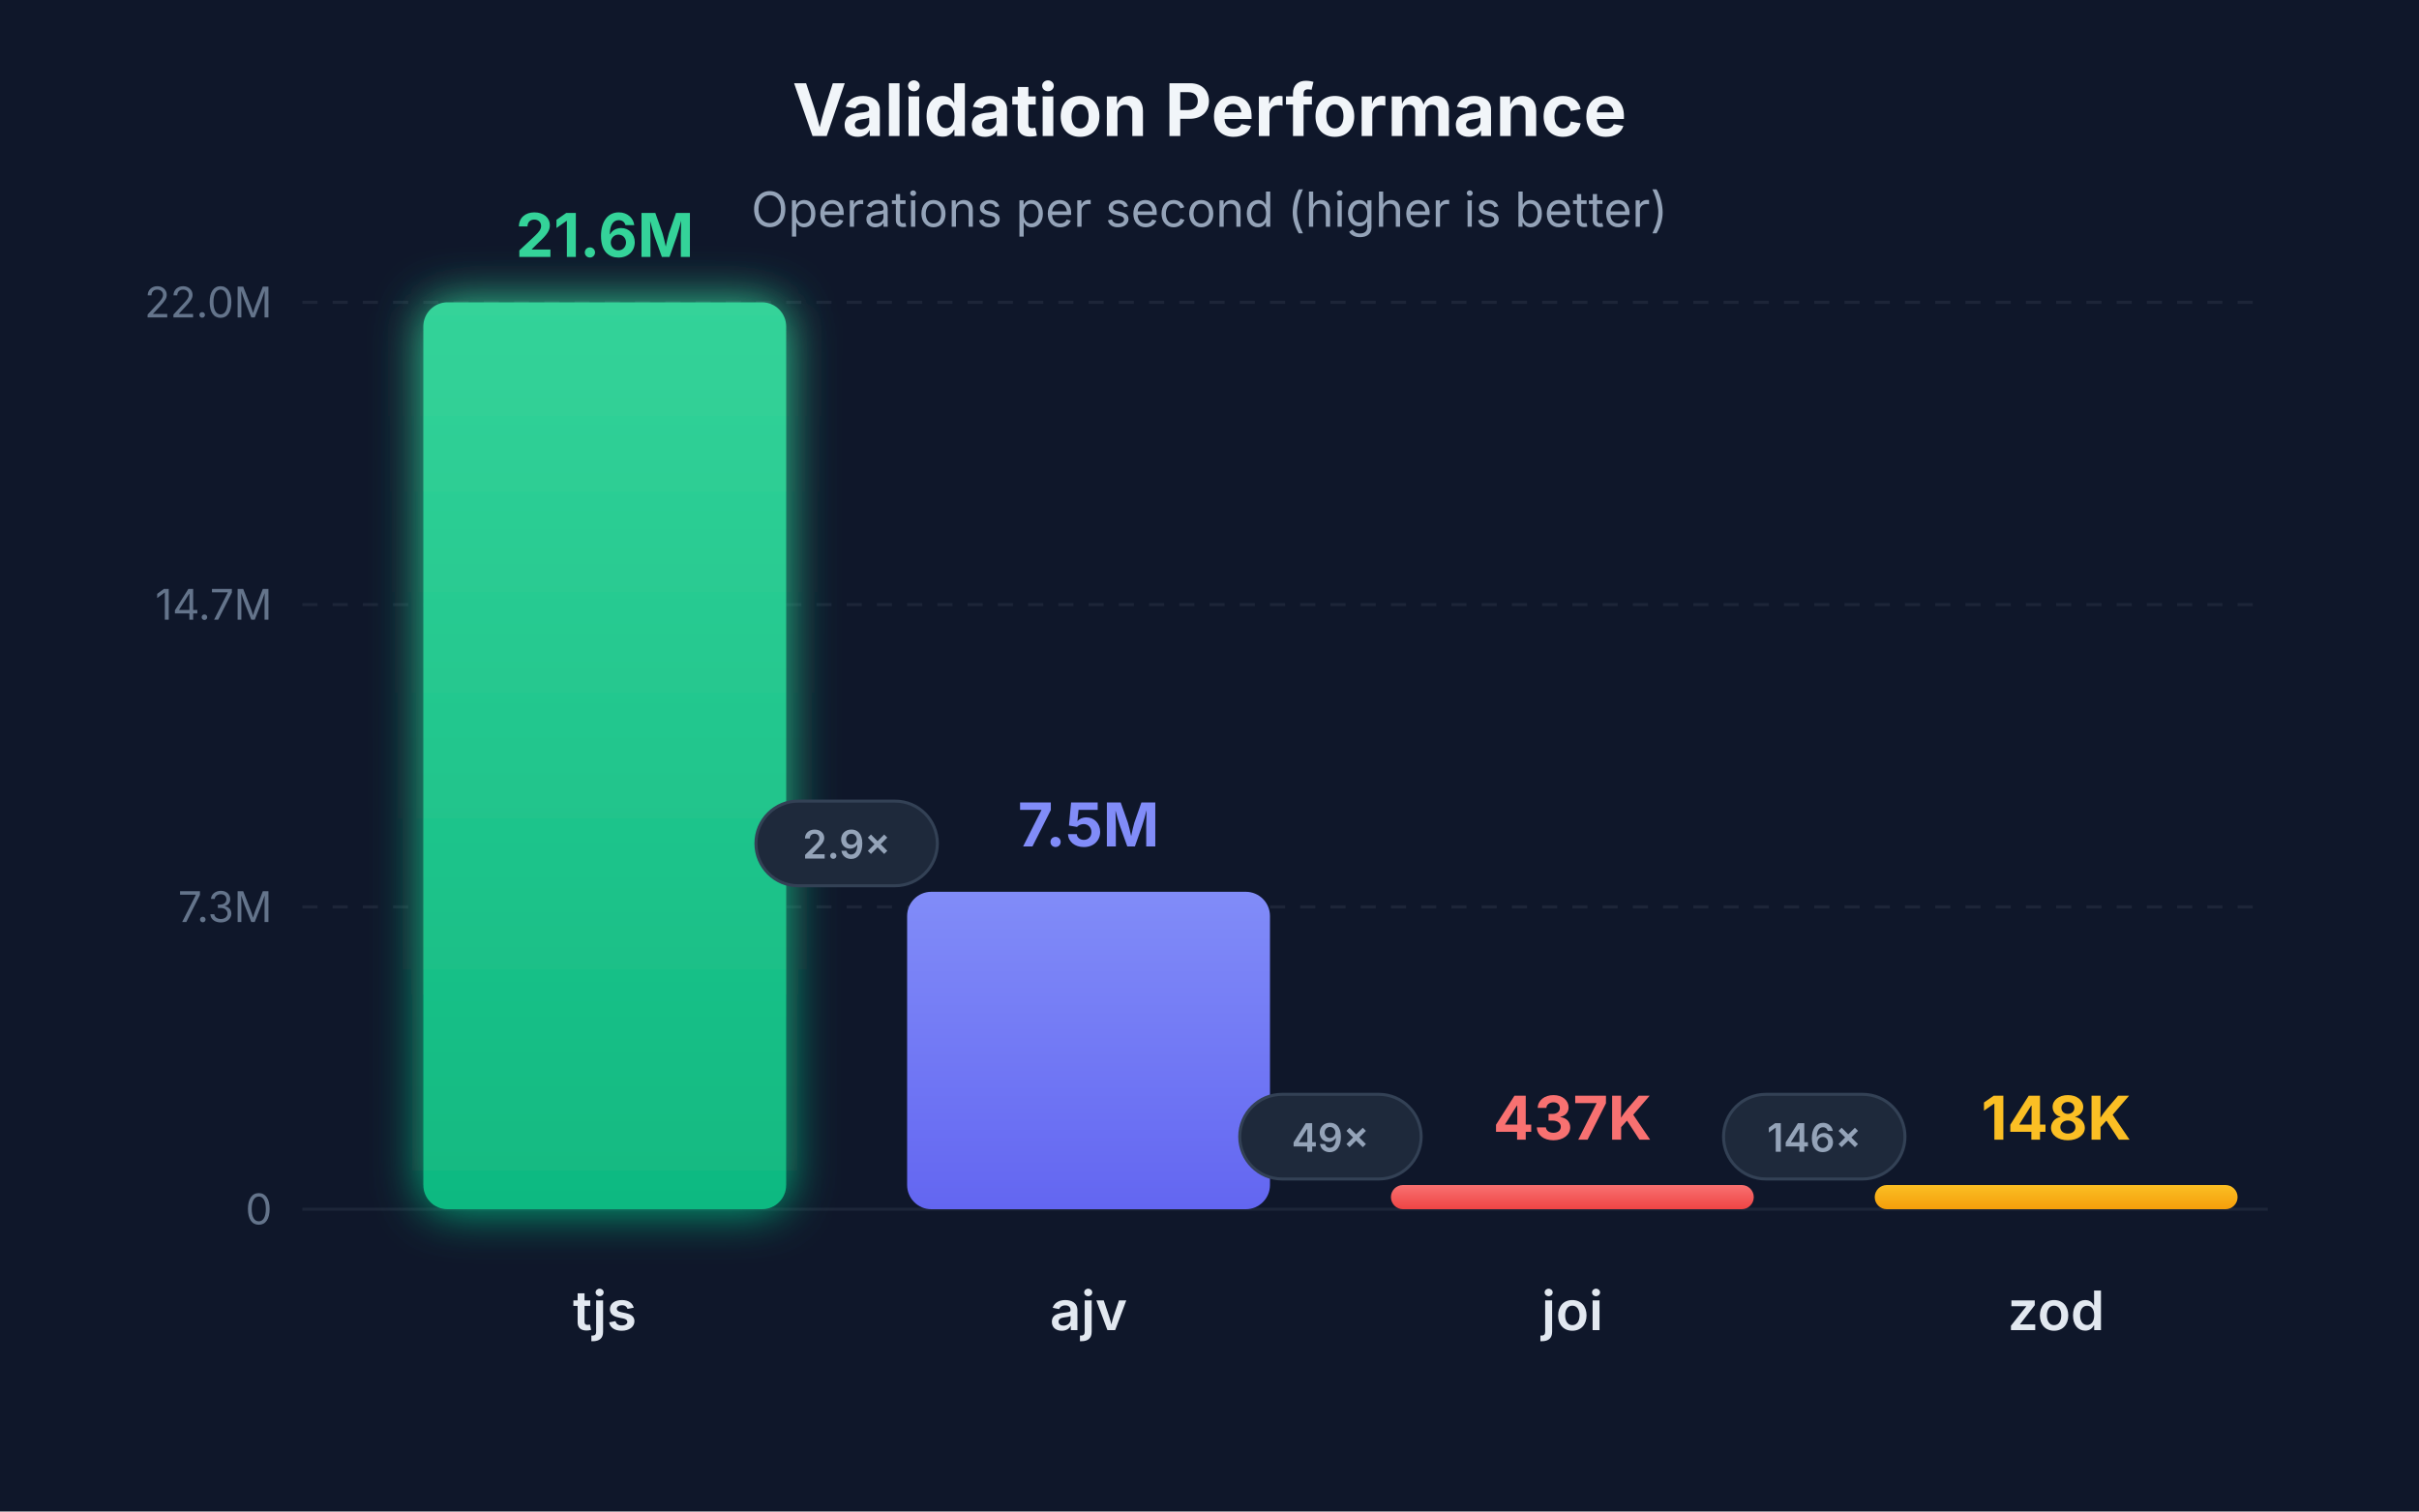
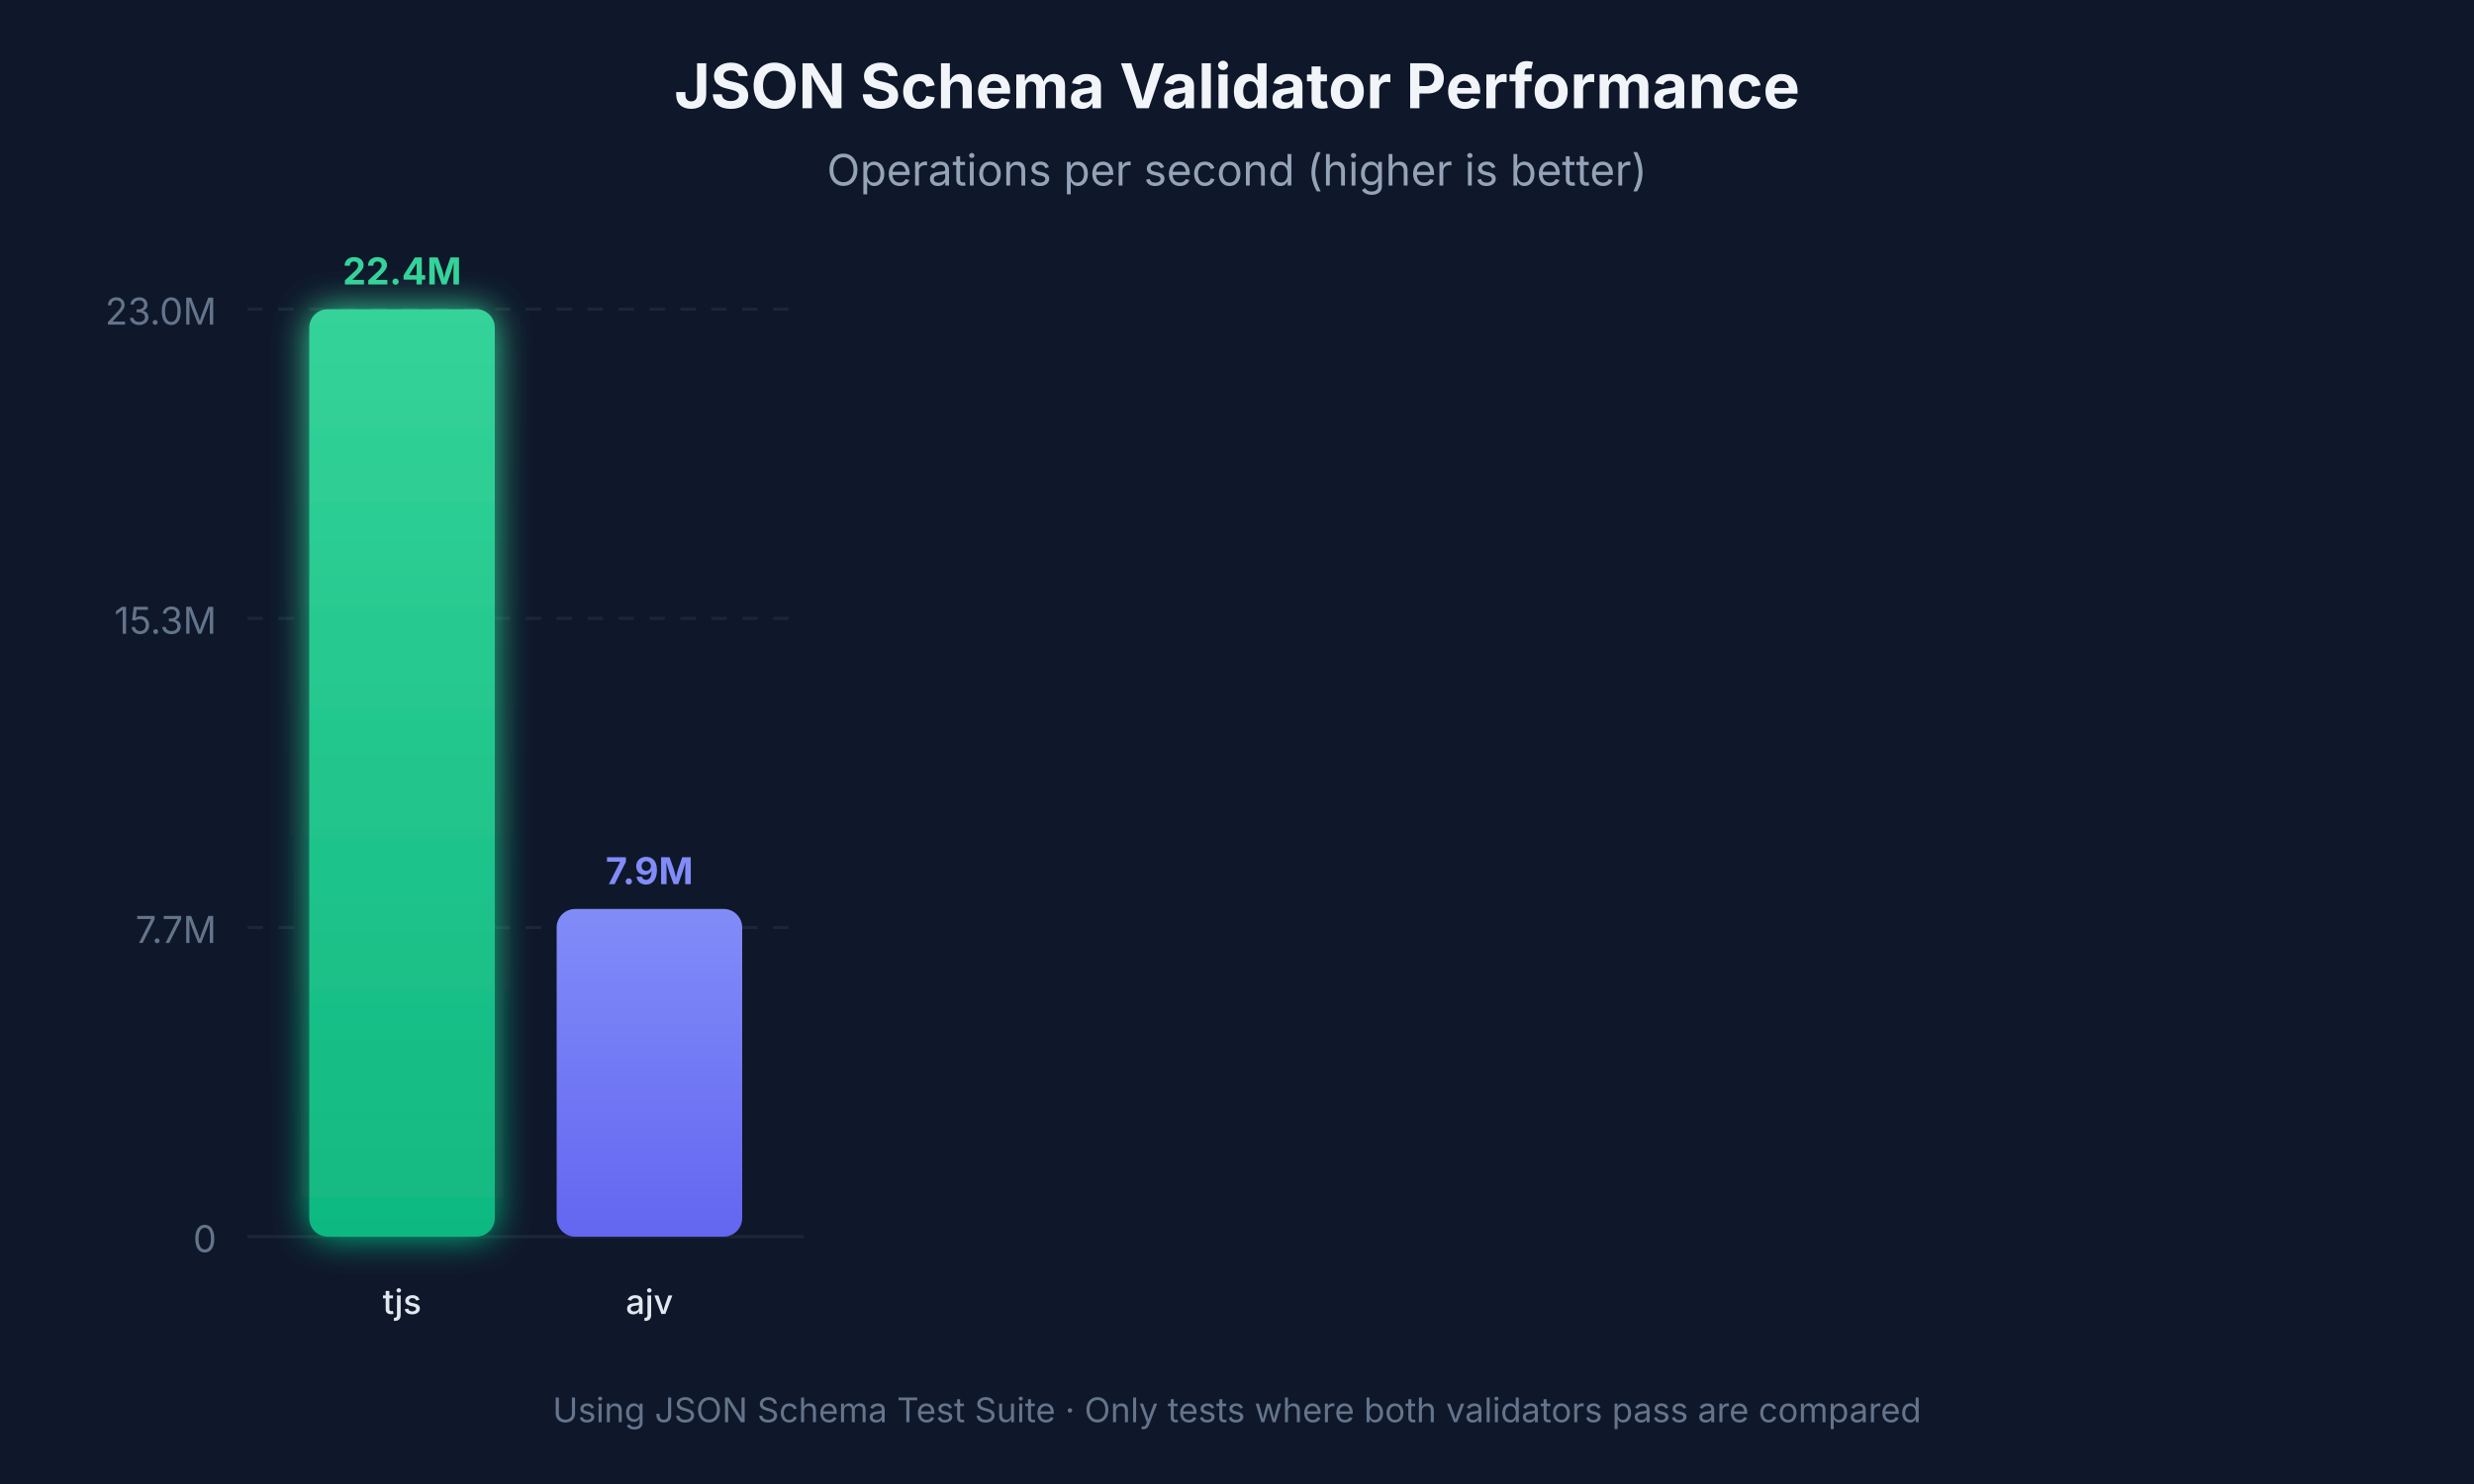
- <svg xmlns="http://www.w3.org/2000/svg" viewBox="0 0 800 500">
+ <svg xmlns="http://www.w3.org/2000/svg" viewBox="0 0 800 480">
  <defs>
    <linearGradient id="grad-tjs" x1="0%" y1="0%" x2="0%" y2="100%">
      <stop offset="0%" style="stop-color:#34d399;stop-opacity:1" />
      <stop offset="100%" style="stop-color:#10b981;stop-opacity:1" />
    </linearGradient>
    <linearGradient id="grad-ajv" x1="0%" y1="0%" x2="0%" y2="100%">
      <stop offset="0%" style="stop-color:#818cf8;stop-opacity:1" />
      <stop offset="100%" style="stop-color:#6366f1;stop-opacity:1" />
    </linearGradient>
-     <linearGradient id="grad-joi" x1="0%" y1="0%" x2="0%" y2="100%">
-       <stop offset="0%" style="stop-color:#f87171;stop-opacity:1" />
-       <stop offset="100%" style="stop-color:#ef4444;stop-opacity:1" />
-     </linearGradient>
-     <linearGradient id="grad-zod" x1="0%" y1="0%" x2="0%" y2="100%">
-       <stop offset="0%" style="stop-color:#fbbf24;stop-opacity:1" />
-       <stop offset="100%" style="stop-color:#f59e0b;stop-opacity:1" />
-     </linearGradient>
    <filter id="glow-tjs" x="-20%" y="-20%" width="140%" height="140%">
-       <feGaussianBlur stdDeviation="8" result="coloredBlur" />
+       <feGaussianBlur stdDeviation="6" result="coloredBlur" />
      <feMerge>
        <feMergeNode in="coloredBlur" />
        <feMergeNode in="SourceGraphic" />
      </feMerge>
    </filter>
  </defs>
-   <rect width="800" height="500" fill="#0f172a" />
+   <rect width="800" height="480" fill="#0f172a" />
  <g opacity="0.1">
-     <line x1="100" y1="400" x2="750" y2="400" stroke="#94a3b8" stroke-width="1" />
-     <line x1="100" y1="300" x2="750" y2="300" stroke="#94a3b8" stroke-width="1" stroke-dasharray="5,5" />
-     <line x1="100" y1="200" x2="750" y2="200" stroke="#94a3b8" stroke-width="1" stroke-dasharray="5,5" />
-     <line x1="100" y1="100" x2="750" y2="100" stroke="#94a3b8" stroke-width="1" stroke-dasharray="5,5" />
+     <line x1="80" y1="400" x2="260" y2="400" stroke="#94a3b8" stroke-width="1" />
+     <line x1="80" y1="300" x2="260" y2="300" stroke="#94a3b8" stroke-width="1" stroke-dasharray="5,5" />
+     <line x1="80" y1="200" x2="260" y2="200" stroke="#94a3b8" stroke-width="1" stroke-dasharray="5,5" />
+     <line x1="80" y1="100" x2="260" y2="100" stroke="#94a3b8" stroke-width="1" stroke-dasharray="5,5" />
  </g>
-   <text x="90" y="405" text-anchor="end" fill="#64748b" font-family="system-ui, -apple-system, sans-serif" font-size="14">0</text>
-   <text x="90" y="305" text-anchor="end" fill="#64748b" font-family="system-ui, -apple-system, sans-serif" font-size="14">7.3M</text>
-   <text x="90" y="205" text-anchor="end" fill="#64748b" font-family="system-ui, -apple-system, sans-serif" font-size="14">14.7M</text>
-   <text x="90" y="105" text-anchor="end" fill="#64748b" font-family="system-ui, -apple-system, sans-serif" font-size="14">22.0M</text>
-   <text x="400" y="45" text-anchor="middle" fill="#f1f5f9" font-family="system-ui, -apple-system, sans-serif" font-size="24" font-weight="bold">Validation Performance</text>
-   <text x="400" y="75" text-anchor="middle" fill="#94a3b8" font-family="system-ui, -apple-system, sans-serif" font-size="16">Operations per second (higher is better)</text>
-   <rect x="140" y="100" width="120" height="300" rx="8" fill="url(#grad-tjs)" filter="url(#glow-tjs)" />
-   <text x="200" y="440" text-anchor="middle" fill="#e2e8f0" font-family="system-ui, -apple-system, sans-serif" font-size="18" font-weight="600">tjs</text>
-   <text x="200" y="85" text-anchor="middle" fill="#34d399" font-family="system-ui, -apple-system, sans-serif" font-size="20" font-weight="bold">21.6M</text>
-   <rect x="300" y="295" width="120" height="105" rx="8" fill="url(#grad-ajv)" />
-   <text x="360" y="440" text-anchor="middle" fill="#e2e8f0" font-family="system-ui, -apple-system, sans-serif" font-size="18" font-weight="600">ajv</text>
-   <text x="360" y="280" text-anchor="middle" fill="#818cf8" font-family="system-ui, -apple-system, sans-serif" font-size="20" font-weight="bold">7.5M</text>
-   <rect x="460" y="392" width="120" height="8" rx="4" fill="url(#grad-joi)" />
-   <text x="520" y="440" text-anchor="middle" fill="#e2e8f0" font-family="system-ui, -apple-system, sans-serif" font-size="18" font-weight="600">joi</text>
-   <text x="520" y="377" text-anchor="middle" fill="#f87171" font-family="system-ui, -apple-system, sans-serif" font-size="20" font-weight="bold">437K</text>
-   <rect x="620" y="392" width="120" height="8" rx="4" fill="url(#grad-zod)" />
-   <text x="680" y="440" text-anchor="middle" fill="#e2e8f0" font-family="system-ui, -apple-system, sans-serif" font-size="18" font-weight="600">zod</text>
-   <text x="680" y="377" text-anchor="middle" fill="#fbbf24" font-family="system-ui, -apple-system, sans-serif" font-size="20" font-weight="bold">148K</text>
-   <rect x="250" y="265" width="60" height="28" rx="14" fill="#1e293b" stroke="#334155" stroke-width="1" />
-   <text x="280" y="284" text-anchor="middle" fill="#94a3b8" font-family="system-ui, -apple-system, sans-serif" font-size="13" font-weight="600">2.9×</text>
-   <rect x="410" y="362" width="60" height="28" rx="14" fill="#1e293b" stroke="#334155" stroke-width="1" />
-   <text x="440" y="381" text-anchor="middle" fill="#94a3b8" font-family="system-ui, -apple-system, sans-serif" font-size="13" font-weight="600">49×</text>
-   <rect x="570" y="362" width="60" height="28" rx="14" fill="#1e293b" stroke="#334155" stroke-width="1" />
-   <text x="600" y="381" text-anchor="middle" fill="#94a3b8" font-family="system-ui, -apple-system, sans-serif" font-size="13" font-weight="600">146×</text>
+   <text x="70" y="405" text-anchor="end" fill="#64748b" font-family="system-ui, -apple-system, sans-serif" font-size="12">0</text>
+   <text x="70" y="305" text-anchor="end" fill="#64748b" font-family="system-ui, -apple-system, sans-serif" font-size="12">7.7M</text>
+   <text x="70" y="205" text-anchor="end" fill="#64748b" font-family="system-ui, -apple-system, sans-serif" font-size="12">15.3M</text>
+   <text x="70" y="105" text-anchor="end" fill="#64748b" font-family="system-ui, -apple-system, sans-serif" font-size="12">23.0M</text>
+   <text x="400" y="35" text-anchor="middle" fill="#f1f5f9" font-family="system-ui, -apple-system, sans-serif" font-size="20" font-weight="bold">JSON Schema Validator Performance</text>
+   <text x="400" y="60" text-anchor="middle" fill="#94a3b8" font-family="system-ui, -apple-system, sans-serif" font-size="14">Operations per second (higher is better)</text>
+   <rect x="100" y="100" width="60" height="300" rx="6" fill="url(#grad-tjs)" filter="url(#glow-tjs)" />
+   <text x="130" y="425" text-anchor="middle" fill="#e2e8f0" font-family="system-ui, -apple-system, sans-serif" font-size="11" font-weight="500">tjs</text>
+   <text x="130" y="92" text-anchor="middle" fill="#34d399" font-family="system-ui, -apple-system, sans-serif" font-size="12" font-weight="bold">22.4M</text>
+   <rect x="180" y="294" width="60" height="106" rx="6" fill="url(#grad-ajv)" />
+   <text x="210" y="425" text-anchor="middle" fill="#e2e8f0" font-family="system-ui, -apple-system, sans-serif" font-size="11" font-weight="500">ajv</text>
+   <text x="210" y="286" text-anchor="middle" fill="#818cf8" font-family="system-ui, -apple-system, sans-serif" font-size="12" font-weight="bold">7.9M</text>
+   <text x="400" y="460" text-anchor="middle" fill="#64748b" font-family="system-ui, -apple-system, sans-serif" font-size="11">Using JSON Schema Test Suite · Only tests where both validators pass are compared</text>
</svg>
